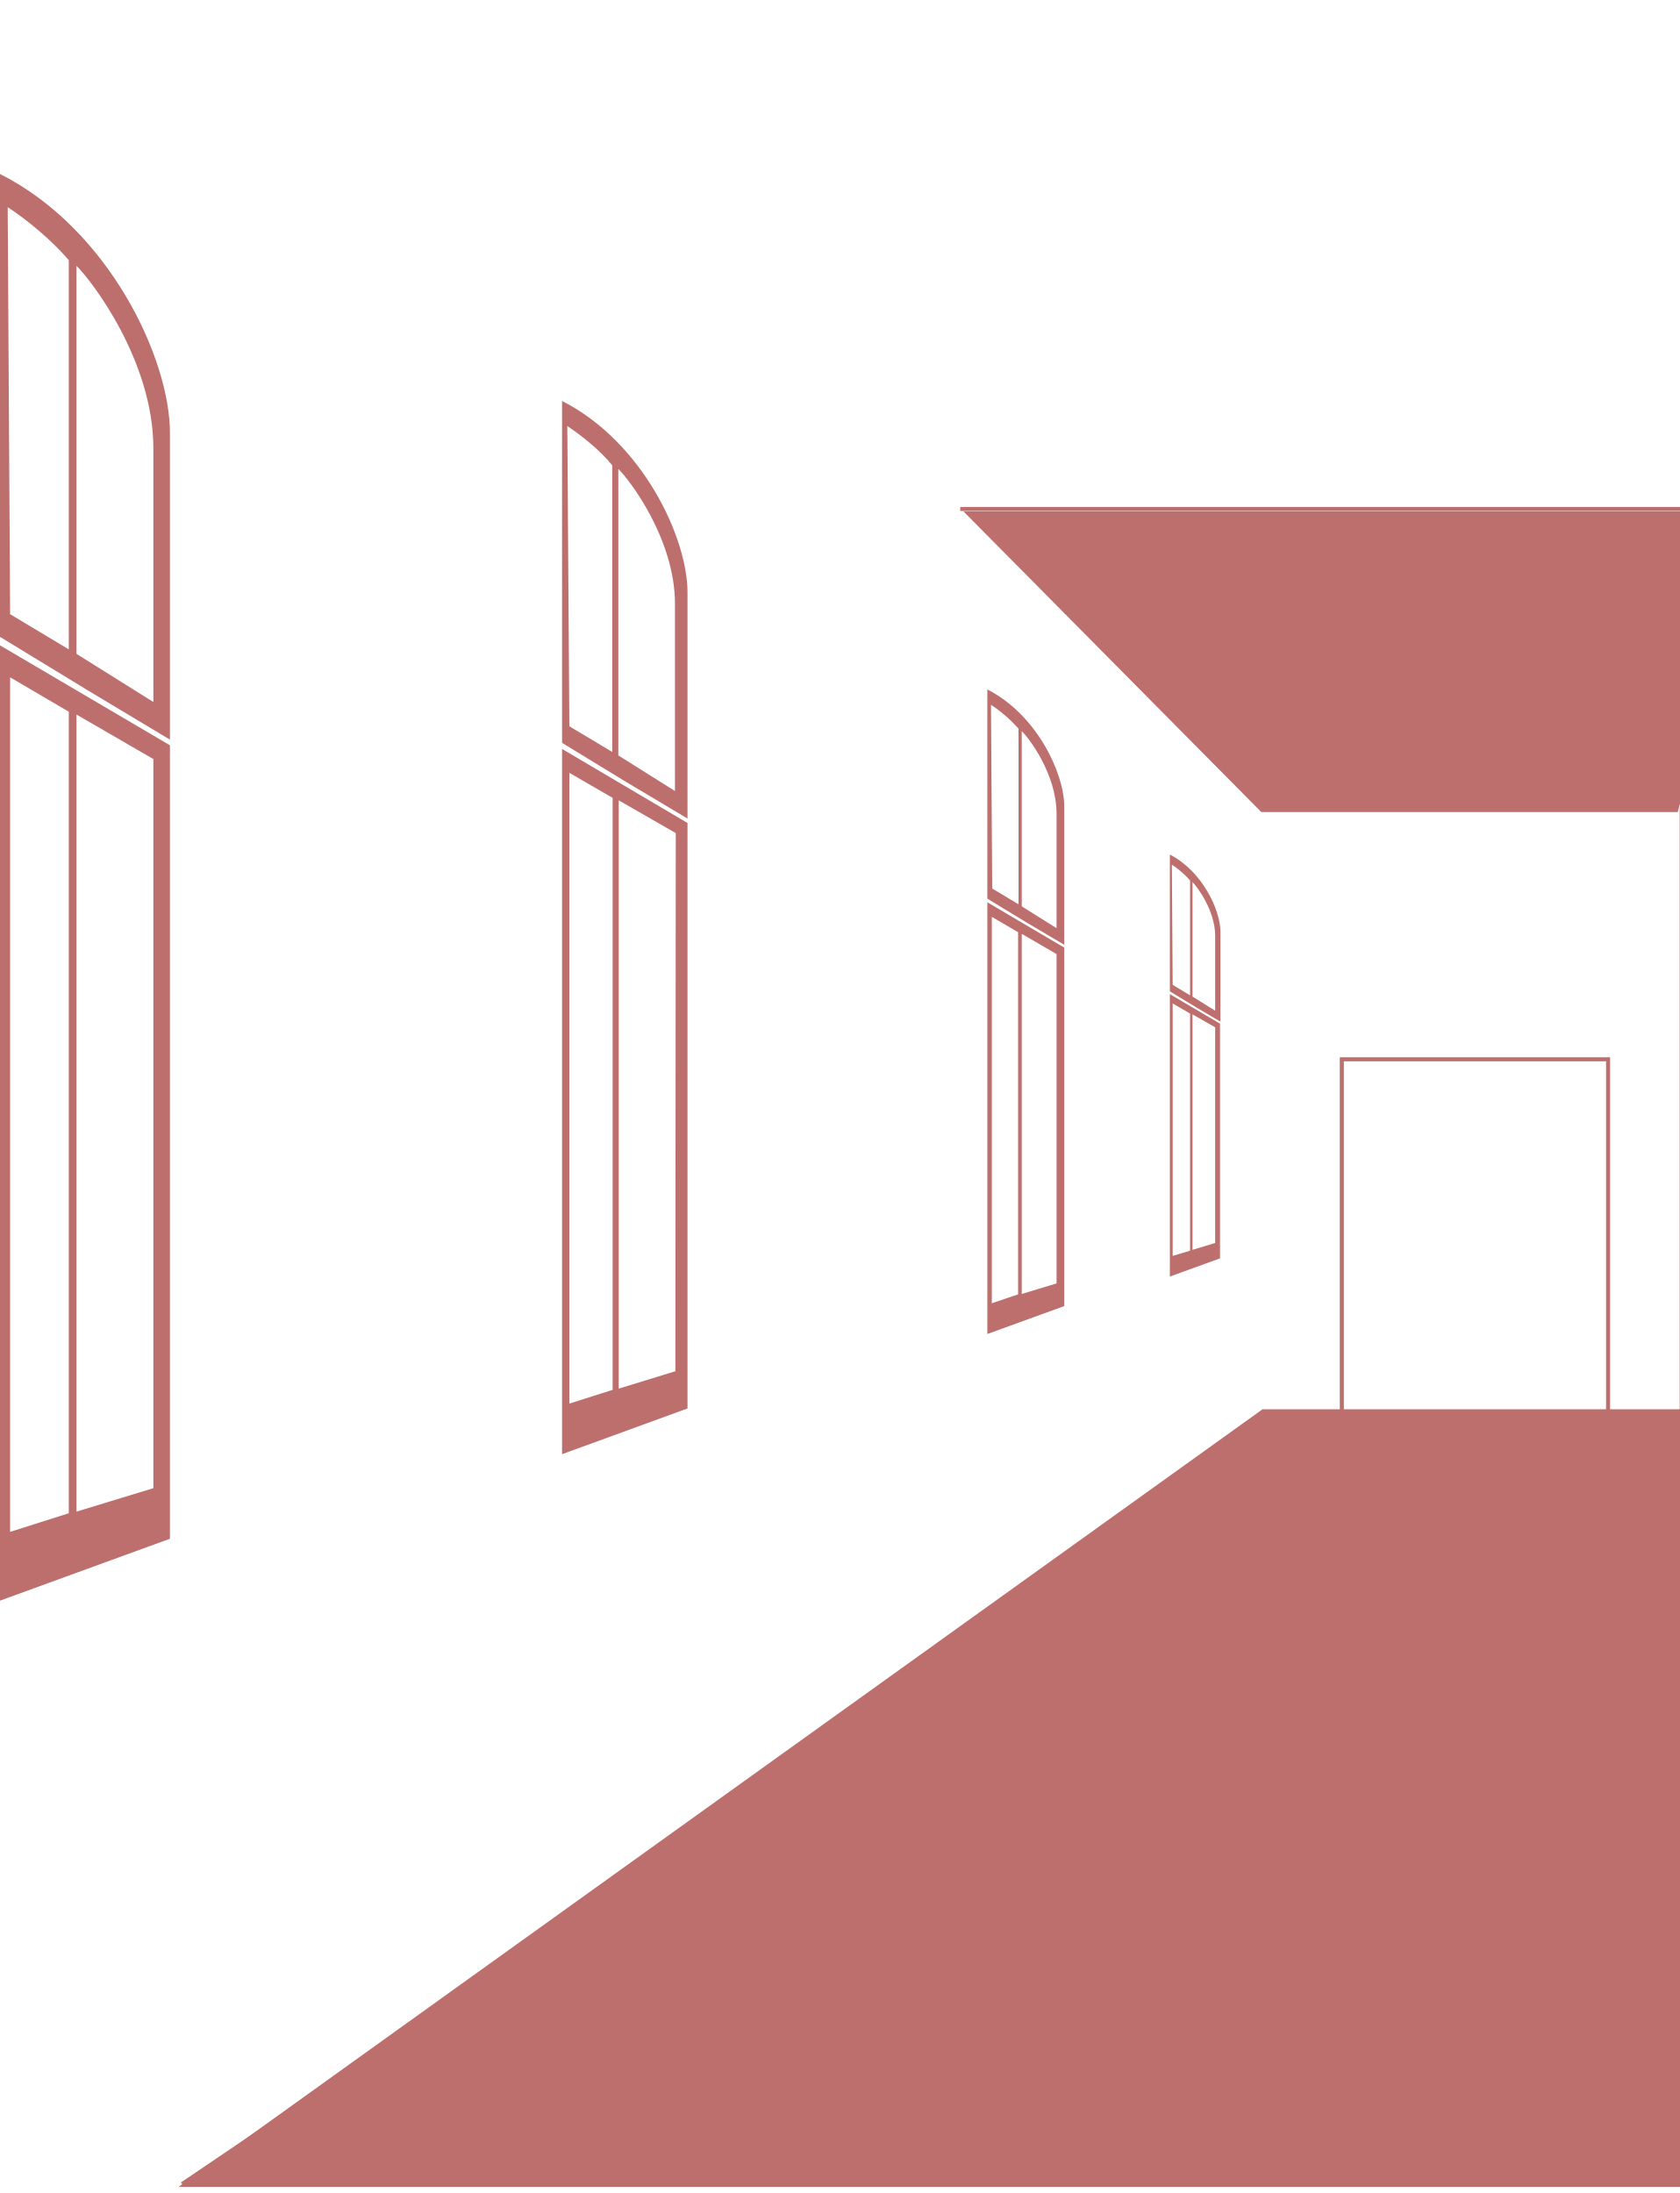
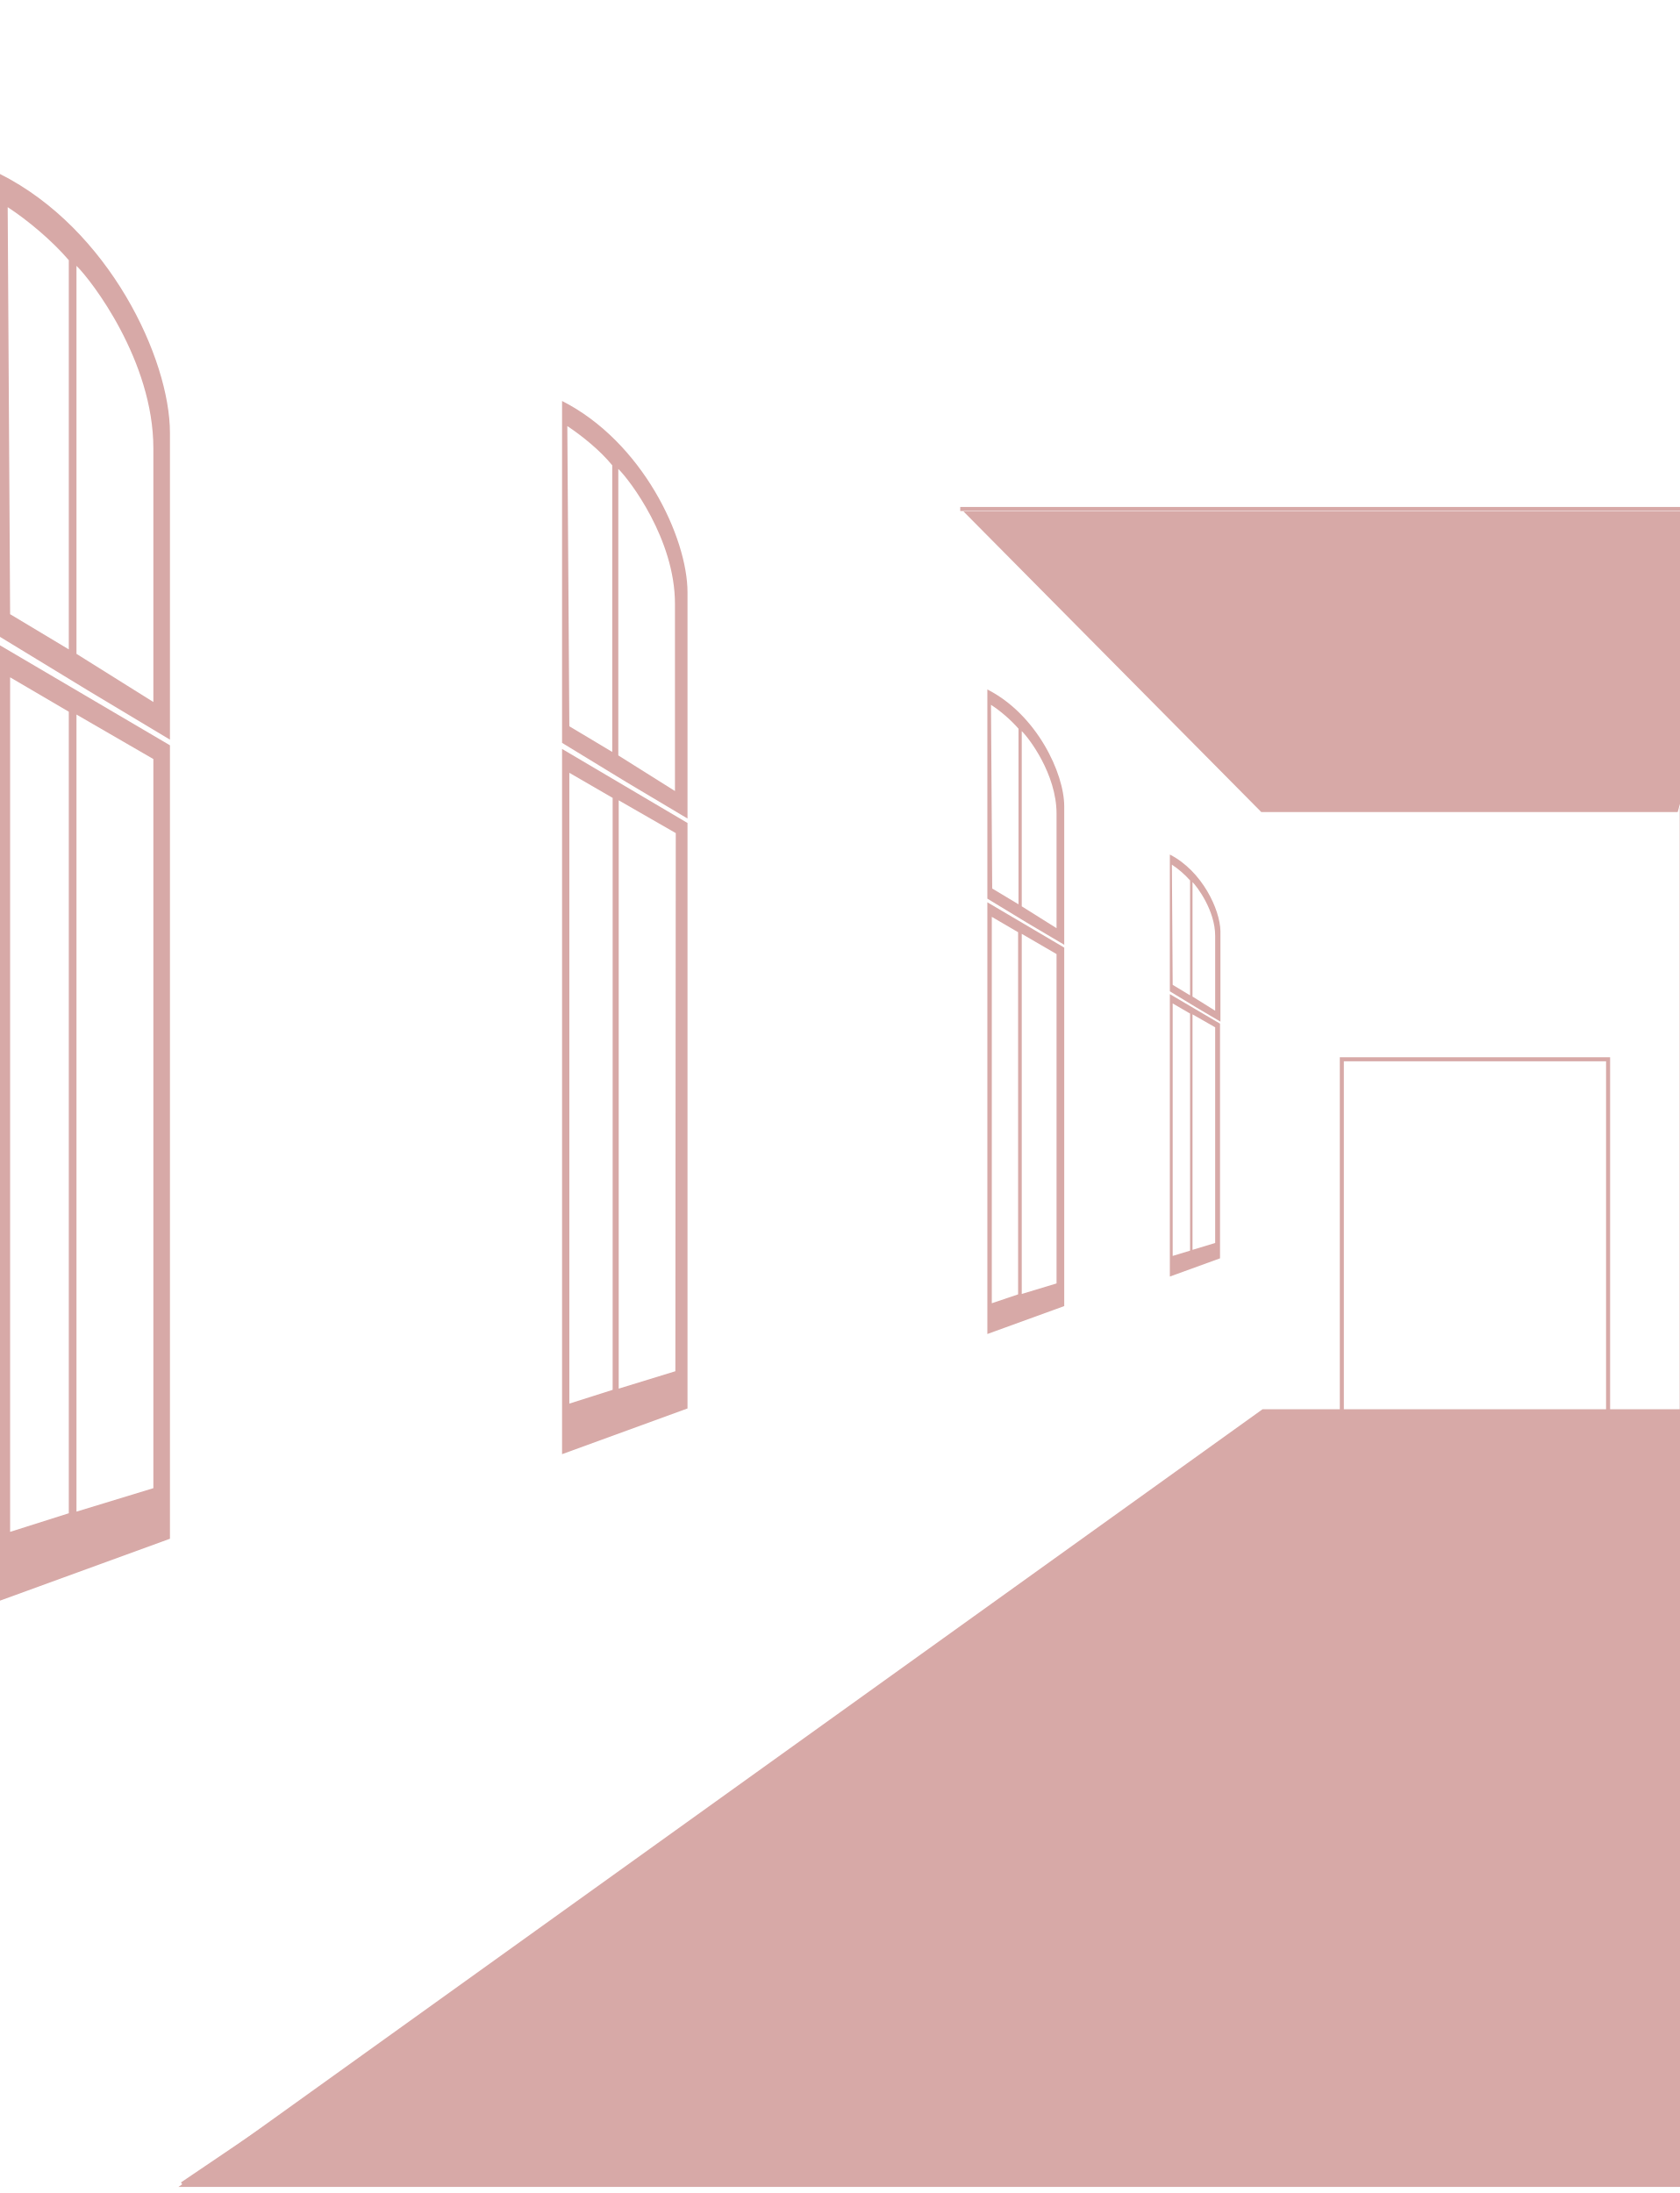
<svg xmlns="http://www.w3.org/2000/svg" width="415" height="542" viewBox="0 0 415 542" fill="none">
-   <path d="M791.3 1C791.3 1 791.3 459.1 791.3 468.6M107.1 497.8L45 539.8L107.1 497.8Z" stroke="#BD6F6D" stroke-miterlimit="10" />
-   <path d="M312 348.3H415.6L481.4 540.5H44.1L312 348.3Z" fill="#BD6F6D" />
-   <path d="M432.6 134L415.6 199.8V351.1L437.6 410.7L436.6 125.8H237.3" stroke="#BD6F6D" stroke-miterlimit="10" />
-   <path d="M311.7 200.7H414.6L435.6 126.4H238.1L311.7 200.7Z" fill="#BD6F6D" />
-   <path d="M331.6 261.8H397.4V349.7L331.6 350V261.8Z" stroke="#BD6F6D" stroke-miterlimit="10" />
-   <path d="M42 184.2L0 159.5V395.6L42 380.3V184.2ZM2.5 378.6V167.4L17 175.9V374L2.5 378.6ZM37.9 367.8L18.9 373.6V176.6L37.9 187.6V367.8Z" fill="#BD6F6D" />
-   <path d="M0 43V157.4L21.5 170.5L42 182.8V107C42 88.7 27 56.6 0 43ZM17 160.5L2.5 151.8L1.9 51.2C6.8 54.4 12.8 59.4 17 64.3V160.5ZM37.9 173.5L18.9 161.6V65.7C22.6 69.3 37.9 89.2 37.9 110.8V173.5Z" fill="#BD6F6D" />
-   <path d="M169.9 203.4L138.9 185.1V359.4L169.9 348.1V203.4ZM140.7 346.9V191L151.4 197.2V343.5L140.7 346.9ZM166.9 338.9L152.9 343.2V197.8L167 205.9L166.9 338.9Z" fill="#BD6F6D" />
-   <path d="M138.9 99.1V183.6L154.8 193.3L169.9 202.3V146.4C169.9 132.9 158.8 109.2 138.9 99.1ZM151.4 185.9L140.7 179.5L140.2 105.3C143.8 107.7 148.3 111.3 151.3 115V185.9H151.4ZM166.8 195.5L152.8 186.7V115.9C155.6 118.6 166.8 133.3 166.8 149.2V195.5Z" fill="#BD6F6D" />
-   <path d="M263 234.2L244 223V329.7L263 322.8V234.2ZM245.1 322.1V226.6L251.6 230.4V319.9L245.1 322.1ZM261.1 317.2L252.5 319.8V230.8L261.1 235.8V317.2Z" fill="#BD6F6D" />
-   <path d="M244 170.4V222.1L253.7 228L263 233.5V199.3C263 191.1 256.2 176.6 244 170.4ZM251.7 223.5L245.2 219.6L244.9 174.2C247.1 175.6 249.8 177.9 251.7 180.1V223.5ZM261.1 229.4L252.5 224V180.7C254.2 182.3 261.1 191.3 261.1 201.1V229.4Z" fill="#BD6F6D" />
-   <path d="M301.5 253L289.1 245.7V315.5L301.5 311V253ZM289.8 310.4V248L294.1 250.5V309.1L289.8 310.4ZM300.3 307.2L294.7 308.9V250.7L300.3 253.9V307.2Z" fill="#BD6F6D" />
-   <path d="M289.1 211.2V245L295.5 248.9L301.6 252.5V230.1C301.5 224.8 297.1 215.3 289.1 211.2ZM294.1 246L289.8 243.4L289.6 213.7C291 214.6 292.8 216.1 294.1 217.6V246ZM300.3 249.8L294.7 246.3V218C295.8 219.1 300.3 225 300.3 231.3V249.8Z" fill="#BD6F6D" />
+   <path d="M791.3 1C791.3 1 791.3 459.1 791.3 468.6M107.1 497.8L45 539.8L107.1 497.8Z" stroke="#D7A9A7" stroke-miterlimit="10" />
+   <path d="M312 348.3H415.6L481.4 540.5H44.1L312 348.3Z" fill="#D7A9A7" />
+   <path d="M432.6 134L415.6 199.8V351.1L437.6 410.7L436.6 125.8H237.3" stroke="#D7A9A7" stroke-miterlimit="10" />
+   <path d="M311.7 200.7H414.6L435.6 126.4H238.1L311.7 200.7Z" fill="#D7A9A7" />
+   <path d="M331.6 261.8H397.4V349.7L331.6 350V261.8Z" stroke="#D7A9A7" stroke-miterlimit="10" />
+   <path d="M42 184.2L0 159.5V395.6L42 380.3V184.2ZM2.5 378.6V167.4L17 175.9V374L2.5 378.6ZM37.9 367.8L18.9 373.6V176.6L37.9 187.6V367.8Z" fill="#D7A9A7" />
+   <path d="M0 43V157.4L21.5 170.5L42 182.8V107C42 88.7 27 56.6 0 43ZM17 160.5L2.5 151.8L1.9 51.2C6.8 54.4 12.8 59.4 17 64.3V160.5ZM37.9 173.5L18.9 161.6V65.7C22.6 69.3 37.9 89.2 37.9 110.8V173.5Z" fill="#D7A9A7" />
+   <path d="M169.9 203.4L138.9 185.1V359.4L169.9 348.1V203.4ZM140.7 346.9V191L151.4 197.2V343.5L140.7 346.9ZM166.9 338.9L152.9 343.2V197.8L167 205.9L166.9 338.9Z" fill="#D7A9A7" />
+   <path d="M138.9 99.1V183.6L154.8 193.3L169.9 202.3V146.4C169.9 132.9 158.8 109.2 138.9 99.1ZM151.4 185.9L140.7 179.5L140.2 105.3C143.8 107.7 148.3 111.3 151.3 115V185.9H151.4ZM166.8 195.5L152.8 186.7V115.9C155.6 118.6 166.8 133.3 166.8 149.2V195.5Z" fill="#D7A9A7" />
+   <path d="M263 234.2L244 223V329.7L263 322.8V234.2ZM245.1 322.1V226.6L251.6 230.4V319.9L245.1 322.1ZM261.1 317.2L252.5 319.8V230.8L261.1 235.8V317.2Z" fill="#D7A9A7" />
+   <path d="M244 170.4V222.1L253.7 228L263 233.5V199.3C263 191.1 256.2 176.6 244 170.4ZM251.7 223.5L245.2 219.6L244.9 174.2C247.1 175.6 249.8 177.9 251.7 180.1V223.5ZM261.1 229.4L252.5 224V180.7C254.2 182.3 261.1 191.3 261.1 201.1V229.4Z" fill="#D7A9A7" />
+   <path d="M301.5 253L289.1 245.7V315.5L301.5 311V253ZM289.8 310.4V248L294.1 250.5V309.1L289.8 310.4ZM300.3 307.2L294.7 308.9V250.7L300.3 253.9V307.2Z" fill="#D7A9A7" />
+   <path d="M289.1 211.2V245L295.5 248.9L301.6 252.5V230.1C301.5 224.8 297.1 215.3 289.1 211.2ZM294.1 246L289.8 243.4L289.6 213.7C291 214.6 292.8 216.1 294.1 217.6V246ZM300.3 249.8L294.7 246.3V218C295.8 219.1 300.3 225 300.3 231.3V249.8Z" fill="#D7A9A7" />
</svg>
